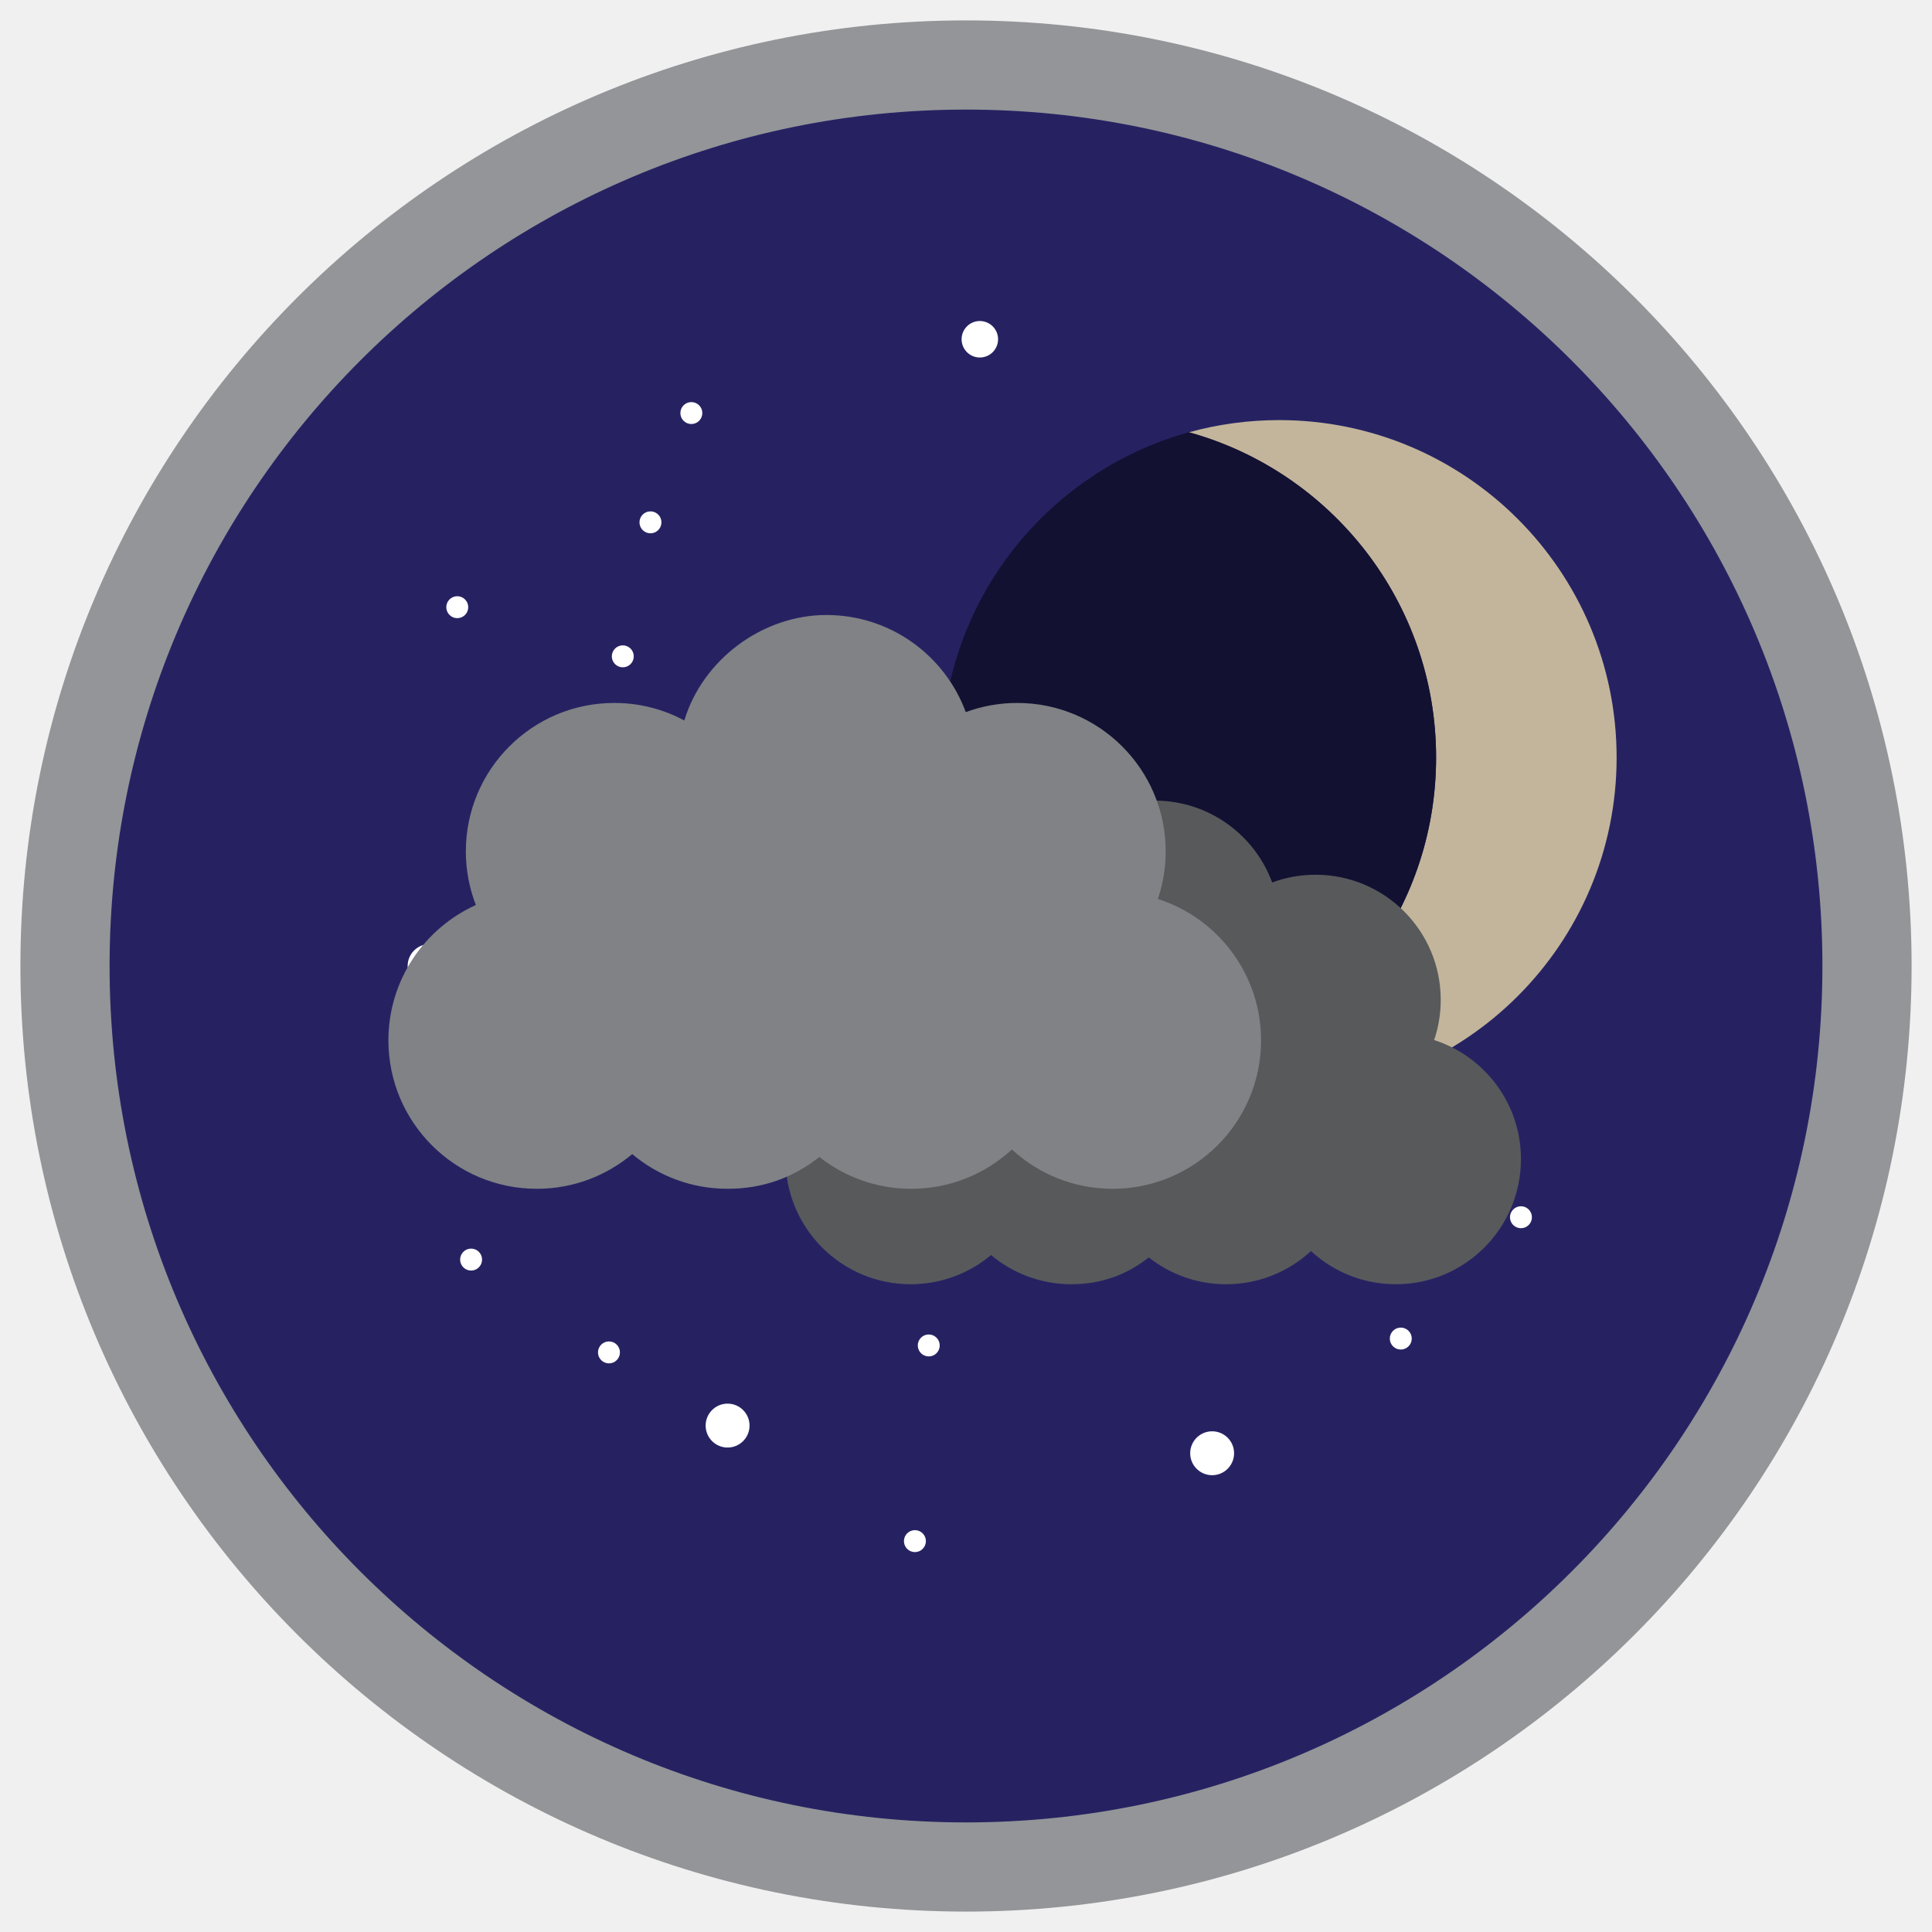
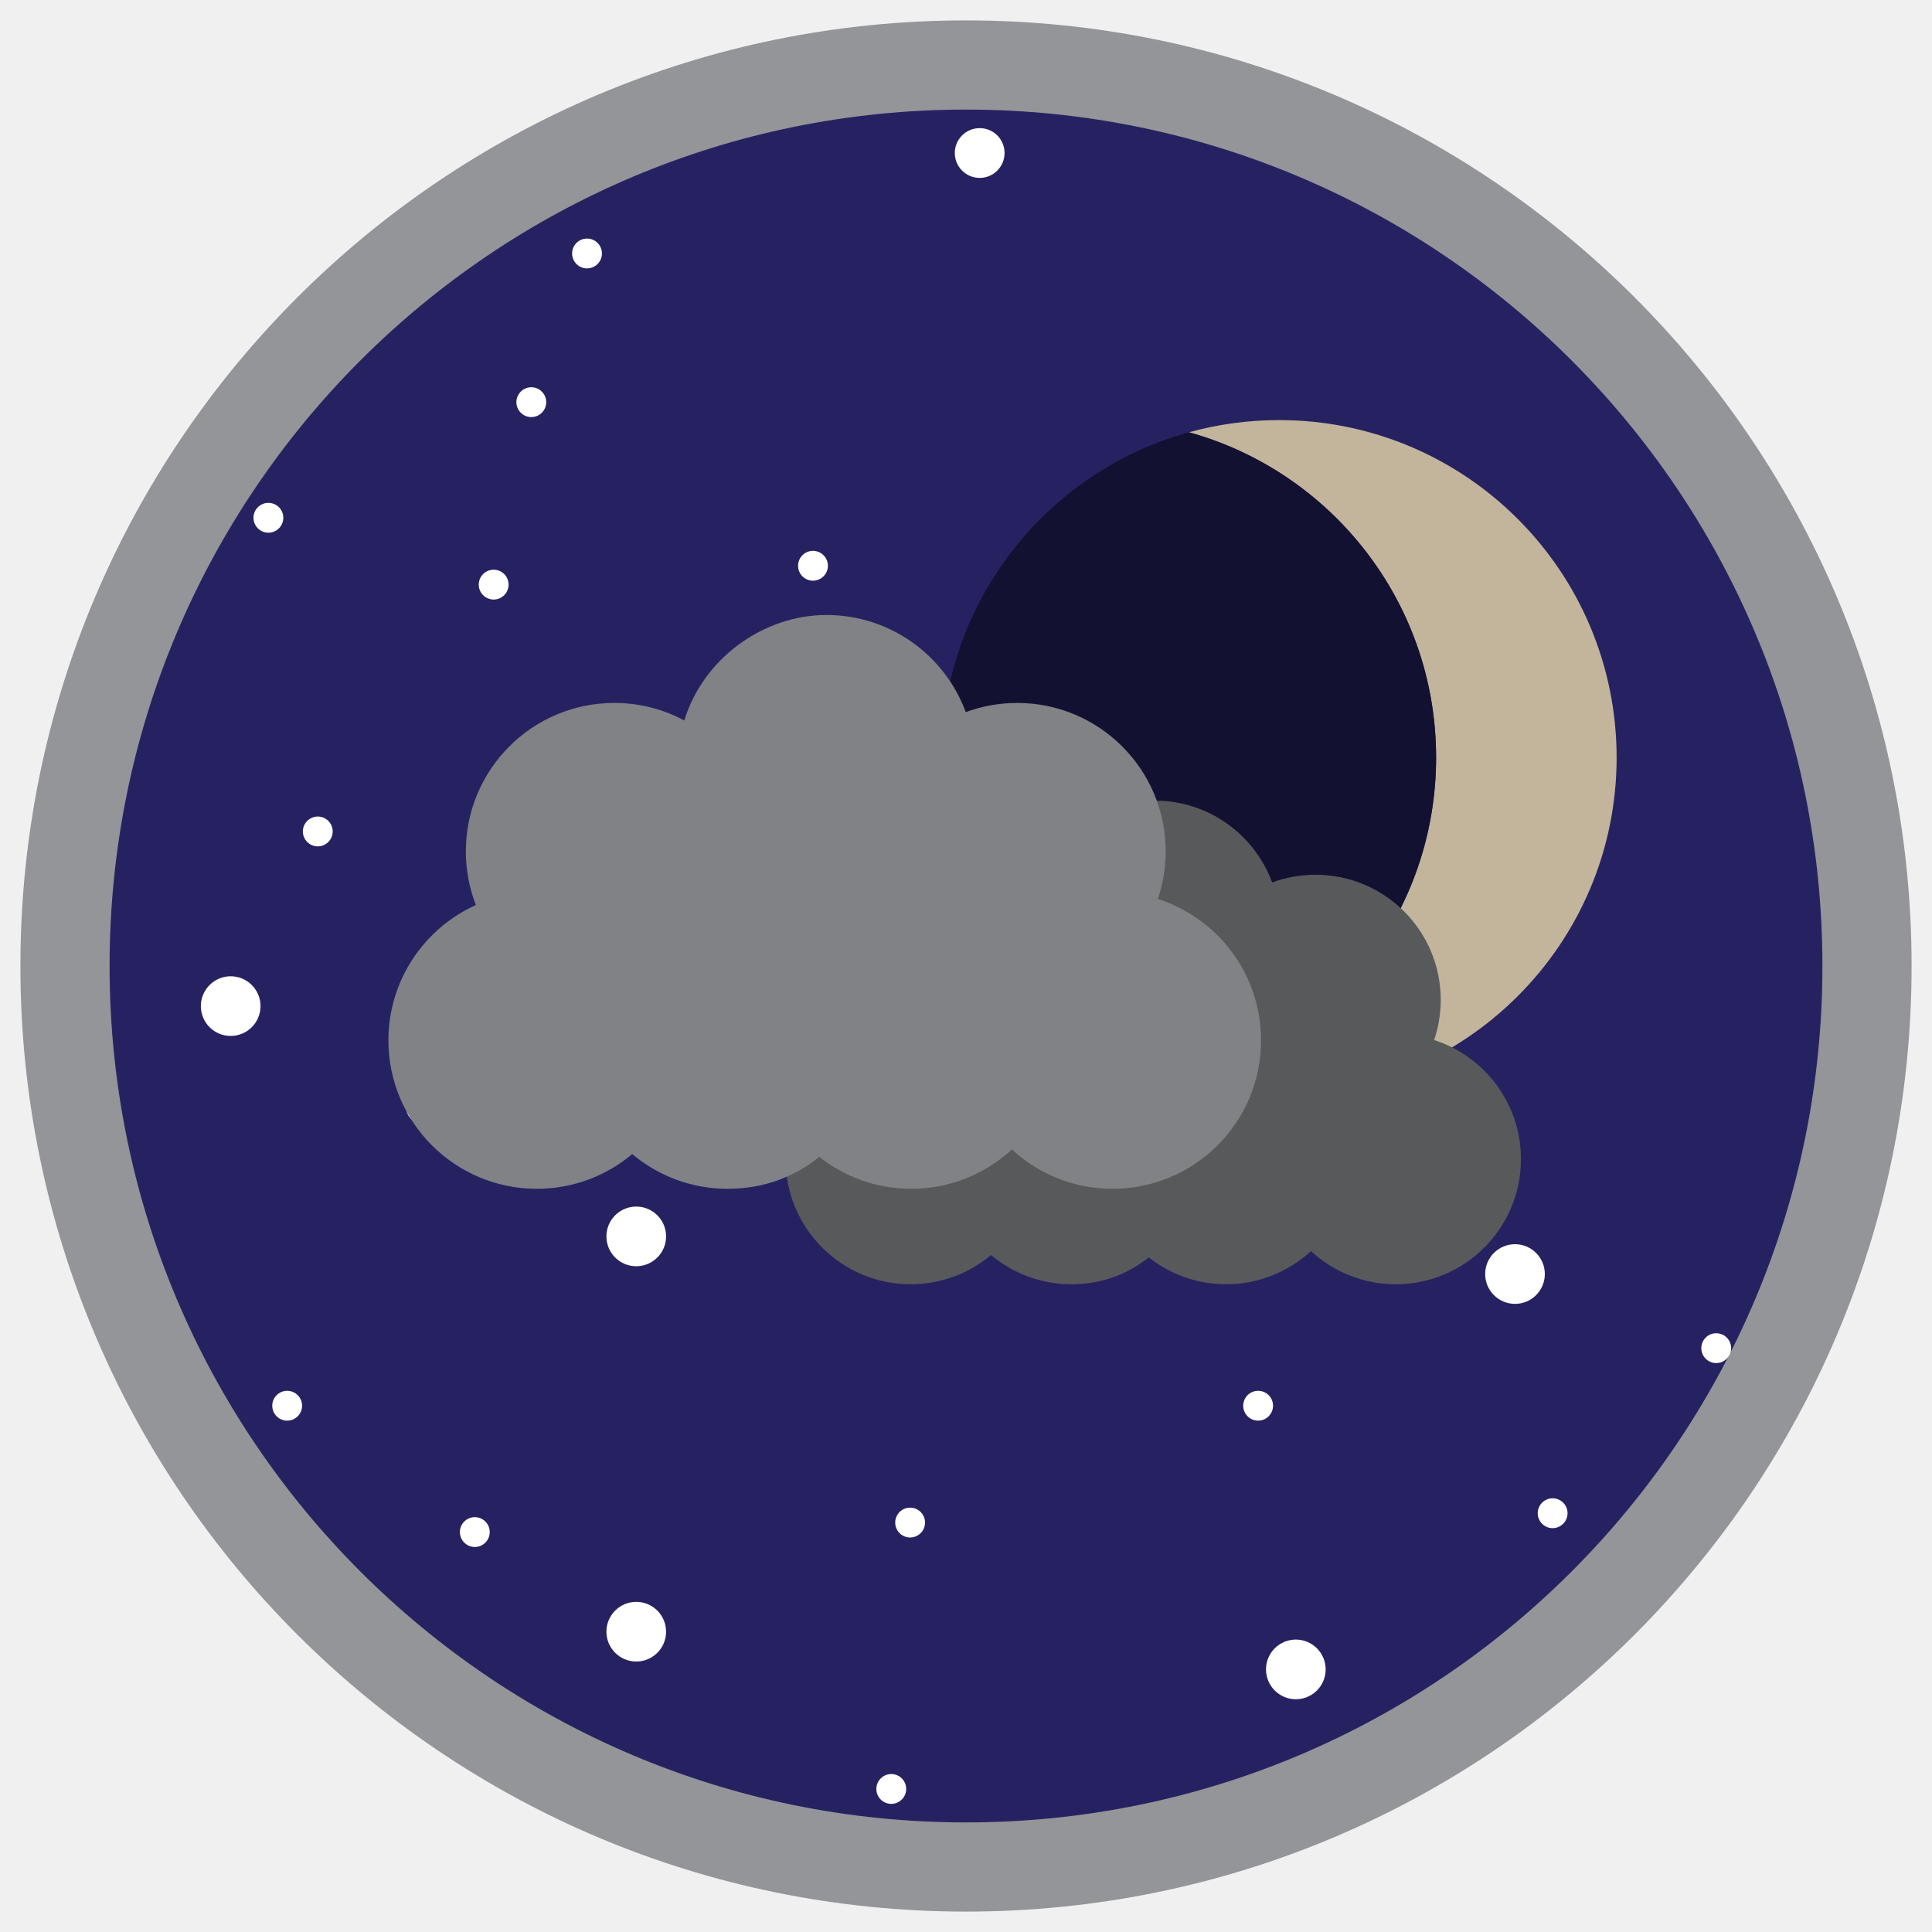
<svg xmlns="http://www.w3.org/2000/svg" id="b" viewBox="0 0 250 250">
  <defs>
    <style>.c{fill:#fff;}.d{fill:#121132;}.e{fill:#808285;}.f{fill:#c2b59b;}.g{fill:#262262;stroke:#939598;stroke-miterlimit:10;stroke-width:11.54px;}.h{fill:#58595b;}</style>
  </defs>
-   <circle class="g" cx="125" cy="125" r="116.59" />
  <circle class="c" cx="80.59" cy="84.93" r="1.42" />
  <circle class="c" cx="73.7" cy="134.68" r="1.42" />
  <circle class="c" cx="135.91" cy="148.01" r="1.42" />
  <circle class="c" cx="146.05" cy="101.24" r="1.42" />
  <circle class="c" cx="112.73" cy="104.82" r="1.42" />
  <circle class="c" cx="110.94" cy="83.14" r="1.42" />
  <circle class="c" cx="149.63" cy="132.89" r="1.42" />
  <circle class="c" cx="84.17" cy="67.59" r="1.42" />
  <circle class="c" cx="63.87" cy="108.4" r="1.42" />
  <circle class="c" cx="60.96" cy="162.99" r="1.42" />
  <circle class="c" cx="181.26" cy="173.21" r="1.42" />
  <circle class="c" cx="153.27" cy="162.99" r="1.42" />
  <circle class="c" cx="118.39" cy="199.42" r="1.42" />
  <circle class="c" cx="120.18" cy="174.1" r="1.42" />
  <circle class="c" cx="116.6" cy="131.1" r="1.42" />
  <circle class="c" cx="78.8" cy="175" r="1.42" />
  <circle class="c" cx="89.46" cy="121.42" r="1.42" />
  <circle class="c" cx="156.85" cy="61" r="1.42" />
  <circle class="c" cx="126.79" cy="43.9" r="2.36" />
  <circle class="c" cx="89.46" cy="53.45" r="1.42" />
  <circle class="c" cx="59.17" cy="78.57" r="1.42" />
  <circle class="c" cx="196.81" cy="157.51" r="1.42" />
-   <g>
-     <path class="f" d="m209.19,98.02c0,24.11-19.55,43.67-43.67,43.67-4.04,0-7.96-.55-11.68-1.58,18.44-5.1,31.99-22.01,31.99-42.08s-13.55-36.99-31.99-42.09c3.72-1.03,7.64-1.58,11.68-1.58,24.11,0,43.67,19.55,43.67,43.68Z" />
-     <path class="d" d="m185.83,98.02c0,20.07-13.55,36.98-31.99,42.08-18.45-5.1-32-22.01-32-42.08s13.55-36.99,32-42.09c18.44,5.1,31.99,22.02,31.99,42.09Z" />
-   </g>
  <circle class="c" cx="156.85" cy="188.05" r="2.84" />
  <circle class="c" cx="177.68" cy="150.47" r="2.84" />
  <circle class="c" cx="94.15" cy="146.89" r="2.84" />
  <circle class="c" cx="55.59" cy="125" r="2.84" />
  <circle class="c" cx="94.15" cy="184.47" r="2.84" />
+   <circle class="g" cx="125" cy="125" r="116.59" />
+   <g>
+     <path class="f" d="m209.19,98.02c0,24.11-19.55,43.67-43.67,43.67-4.04,0-7.96-.55-11.68-1.58,18.44-5.1,31.99-22.01,31.99-42.08s-13.55-36.99-31.99-42.09c3.72-1.03,7.64-1.58,11.68-1.58,24.11,0,43.67,19.55,43.67,43.68Z" />
+     <path class="d" d="m185.83,98.02c0,20.07-13.55,36.98-31.99,42.08-18.45-5.1-32-22.01-32-42.08s13.55-36.99,32-42.09c18.44,5.1,31.99,22.02,31.99,42.09Z" />
+   </g>
+   <g>
+     <circle class="c" cx="63.88" cy="75.65" r="1.93" />
+     <circle class="c" cx="54.51" cy="143.37" r="1.93" />
+     <circle class="c" cx="139.18" cy="161.51" r="1.93" />
+     <circle class="c" cx="107.63" cy="102.72" r="1.93" />
+     <circle class="c" cx="105.2" cy="73.21" r="1.93" />
+     <circle class="c" cx="68.75" cy="52.04" r="1.93" />
+     <circle class="c" cx="41.12" cy="107.59" r="1.93" />
+     <circle class="c" cx="37.16" cy="181.9" r="1.93" />
+     <circle class="c" cx="200.91" cy="195.81" r="1.93" />
+     <circle class="c" cx="162.8" cy="181.9" r="1.93" />
+     <circle class="c" cx="115.33" cy="231.49" r="1.93" />
+     <circle class="c" cx="117.77" cy="197.02" r="1.93" />
+     <circle class="c" cx="112.9" cy="138.5" r="1.93" />
+     <circle class="c" cx="61.44" cy="198.25" r="1.93" />
+     <circle class="c" cx="75.96" cy="125.32" r="1.93" />
+     <circle class="c" cx="126.77" cy="19.8" r="3.22" />
+     <circle class="c" cx="75.96" cy="32.8" r="1.93" />
+     <circle class="c" cx="34.73" cy="67" r="1.93" />
+     <circle class="c" cx="222.08" cy="174.45" r="1.93" />
+     <circle class="c" cx="167.68" cy="216.02" r="3.86" />
+     <circle class="c" cx="196.04" cy="164.86" r="3.86" />
+     <circle class="c" cx="82.33" cy="159.99" r="3.86" />
+     <circle class="c" cx="29.85" cy="130.19" r="3.86" />
+     <circle class="c" cx="82.33" cy="211.14" r="3.86" />
+   </g>
  <path class="h" d="m185.58,134.57c.55-1.63.85-3.37.85-5.19,0-8.94-7.25-16.19-16.19-16.19-1.97,0-3.87.35-5.62,1-2.28-6.18-8.22-10.59-15.19-10.59s-13.49,4.85-15.5,11.5c-2.27-1.22-4.87-1.91-7.64-1.91-8.94,0-16.19,7.25-16.19,16.19,0,2.06.39,4.03,1.09,5.85-5.62,2.54-9.54,8.19-9.54,14.76,0,8.94,7.25,16.19,16.19,16.19,3.96,0,7.59-1.42,10.4-3.78,2.81,2.36,6.44,3.78,10.4,3.78s7.26-1.3,10.01-3.47c2.76,2.17,6.23,3.47,10.01,3.47,4.24,0,8.09-1.63,10.98-4.29,2.89,2.66,6.74,4.29,10.98,4.29,8.94,0,16.19-7.25,16.19-16.19,0-7.21-4.72-13.32-11.24-15.41Z" />
  <path class="e" d="m149.83,116.33c.65-1.93,1.01-4,1.01-6.16,0-10.61-8.6-19.21-19.21-19.21-2.34,0-4.59.42-6.66,1.19-2.7-7.34-9.76-12.57-18.03-12.57s-16,5.75-18.39,13.65c-2.7-1.45-5.78-2.27-9.06-2.27-10.61,0-19.21,8.6-19.21,19.21,0,2.45.46,4.78,1.3,6.94-6.67,3.01-11.32,9.72-11.32,17.51,0,10.61,8.6,19.21,19.21,19.21,4.7,0,9-1.69,12.34-4.49,3.34,2.8,7.64,4.49,12.34,4.49s8.61-1.54,11.88-4.12c3.27,2.58,7.39,4.12,11.88,4.12,5.03,0,9.6-1.93,13.03-5.09,3.42,3.16,8,5.09,13.03,5.09,10.61,0,19.21-8.6,19.21-19.21,0-8.56-5.6-15.81-13.34-18.29Z" />
</svg>
